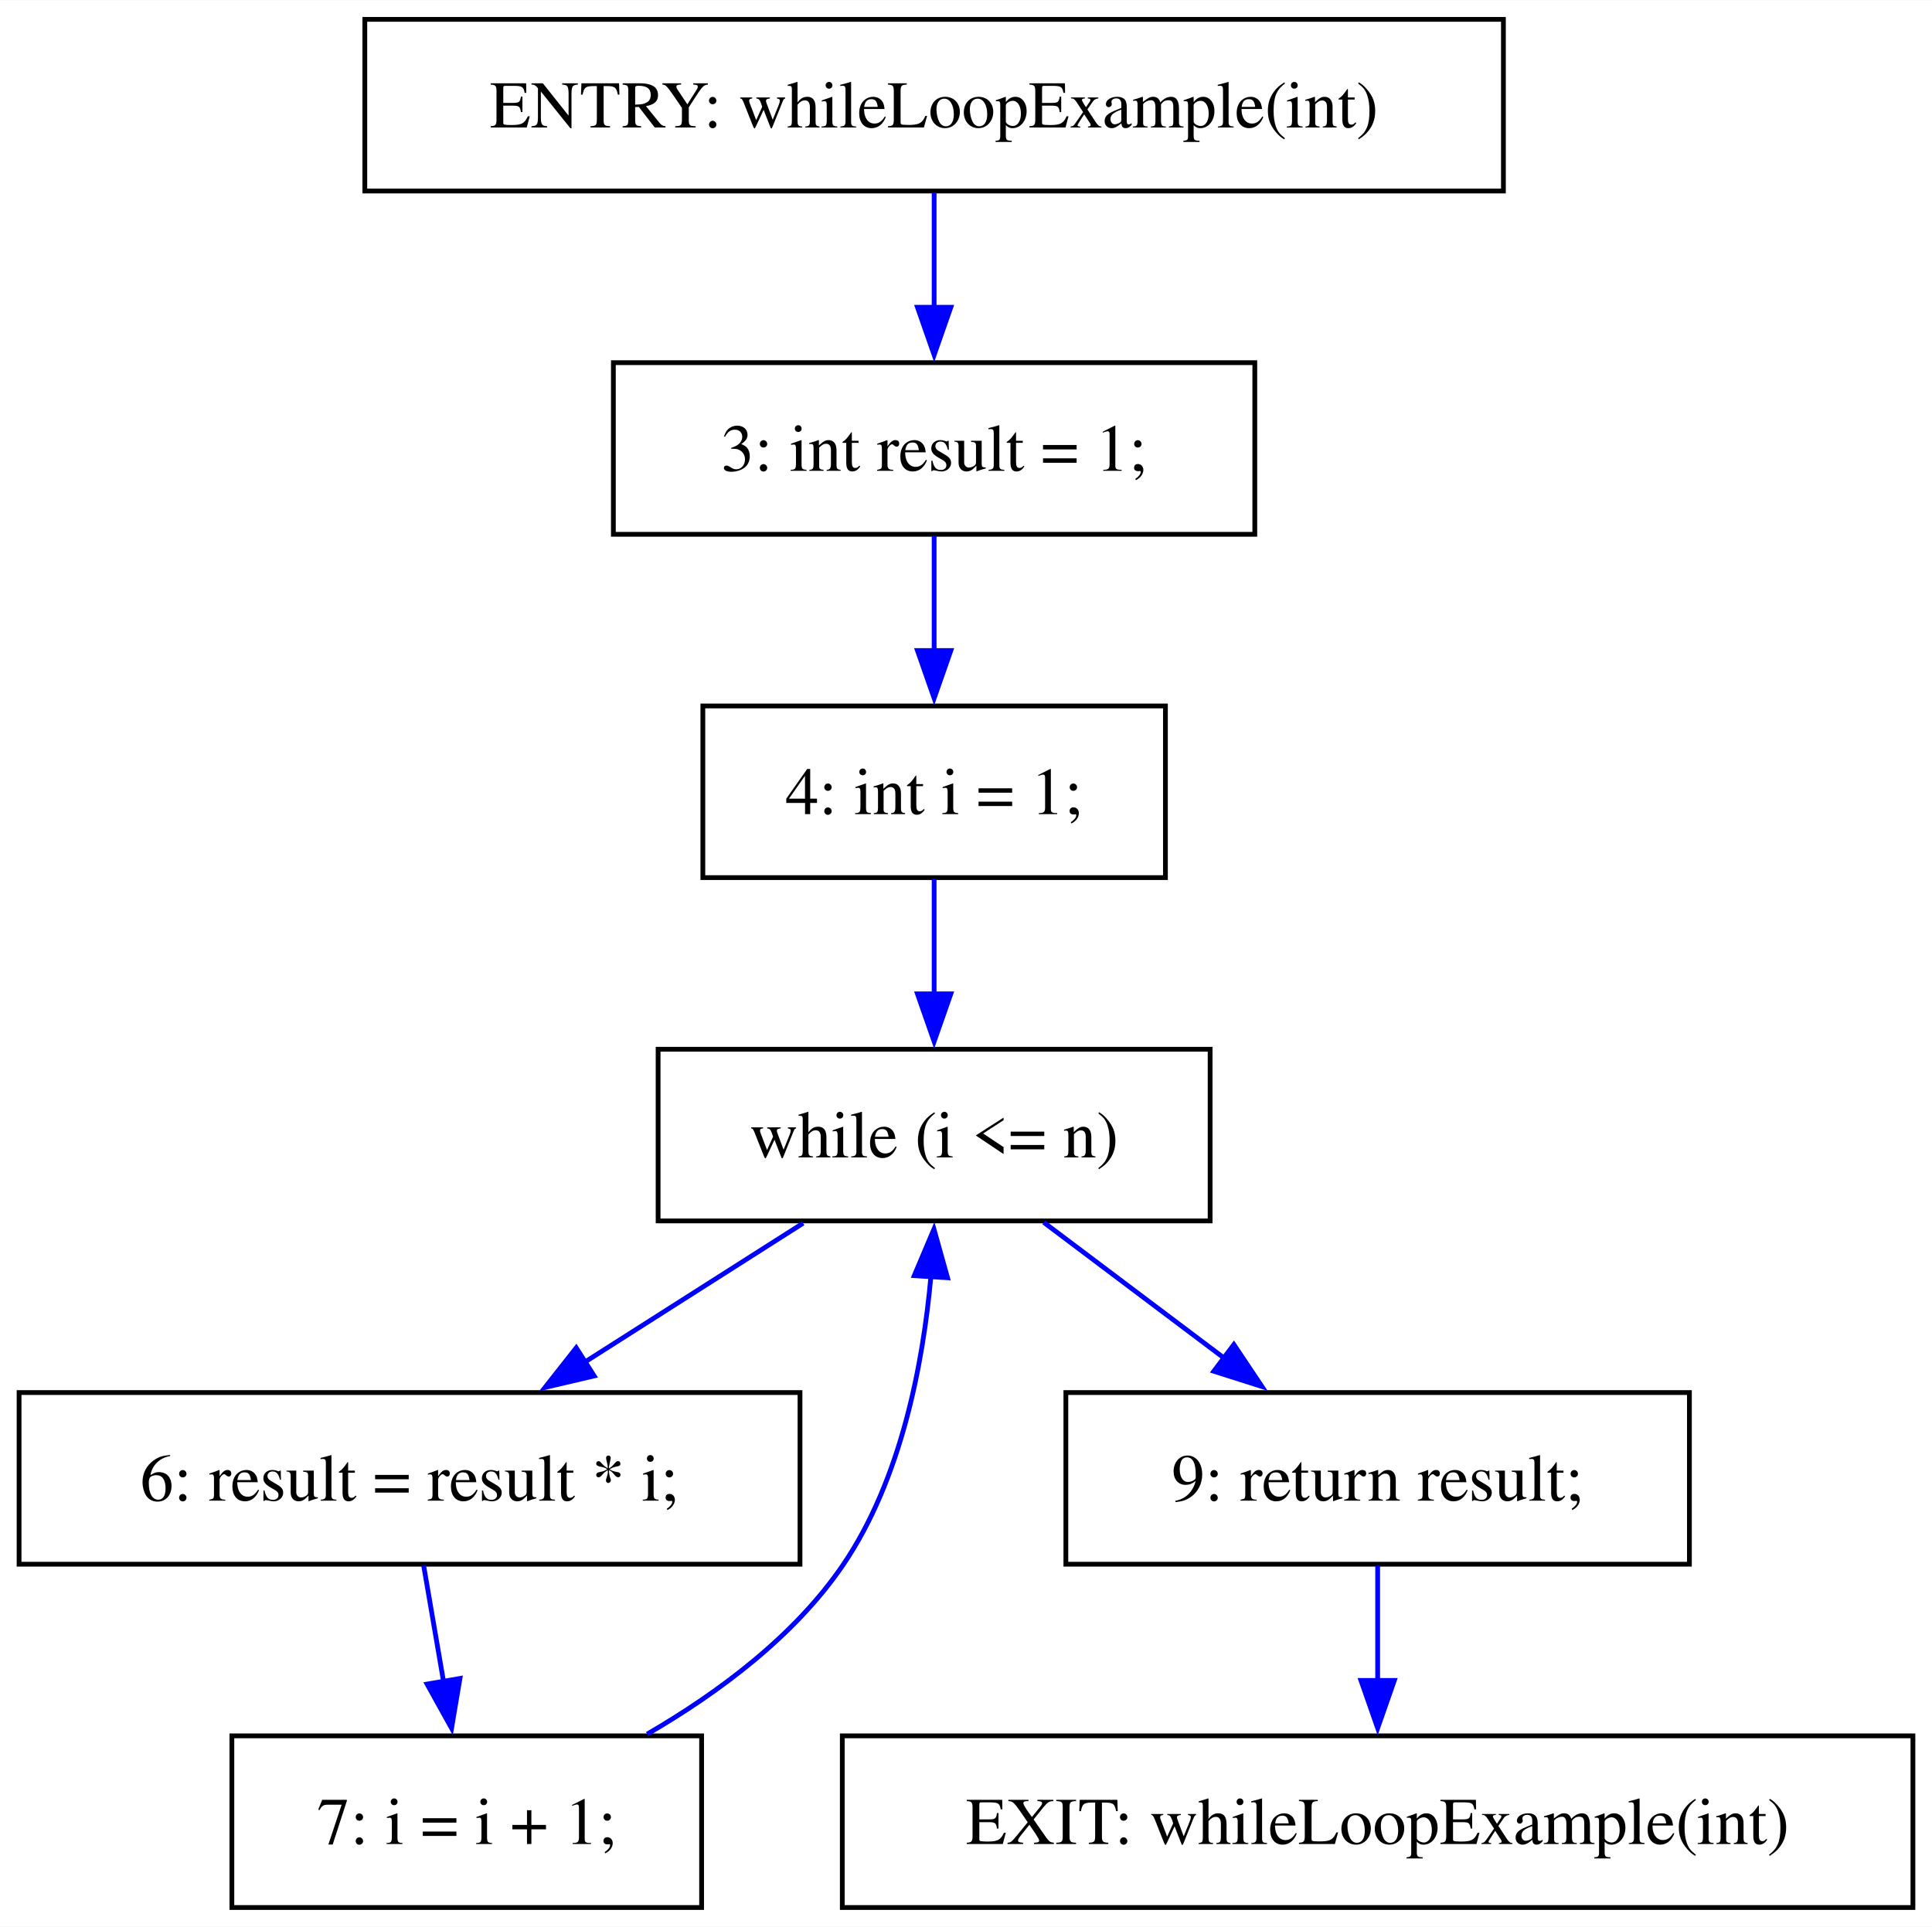
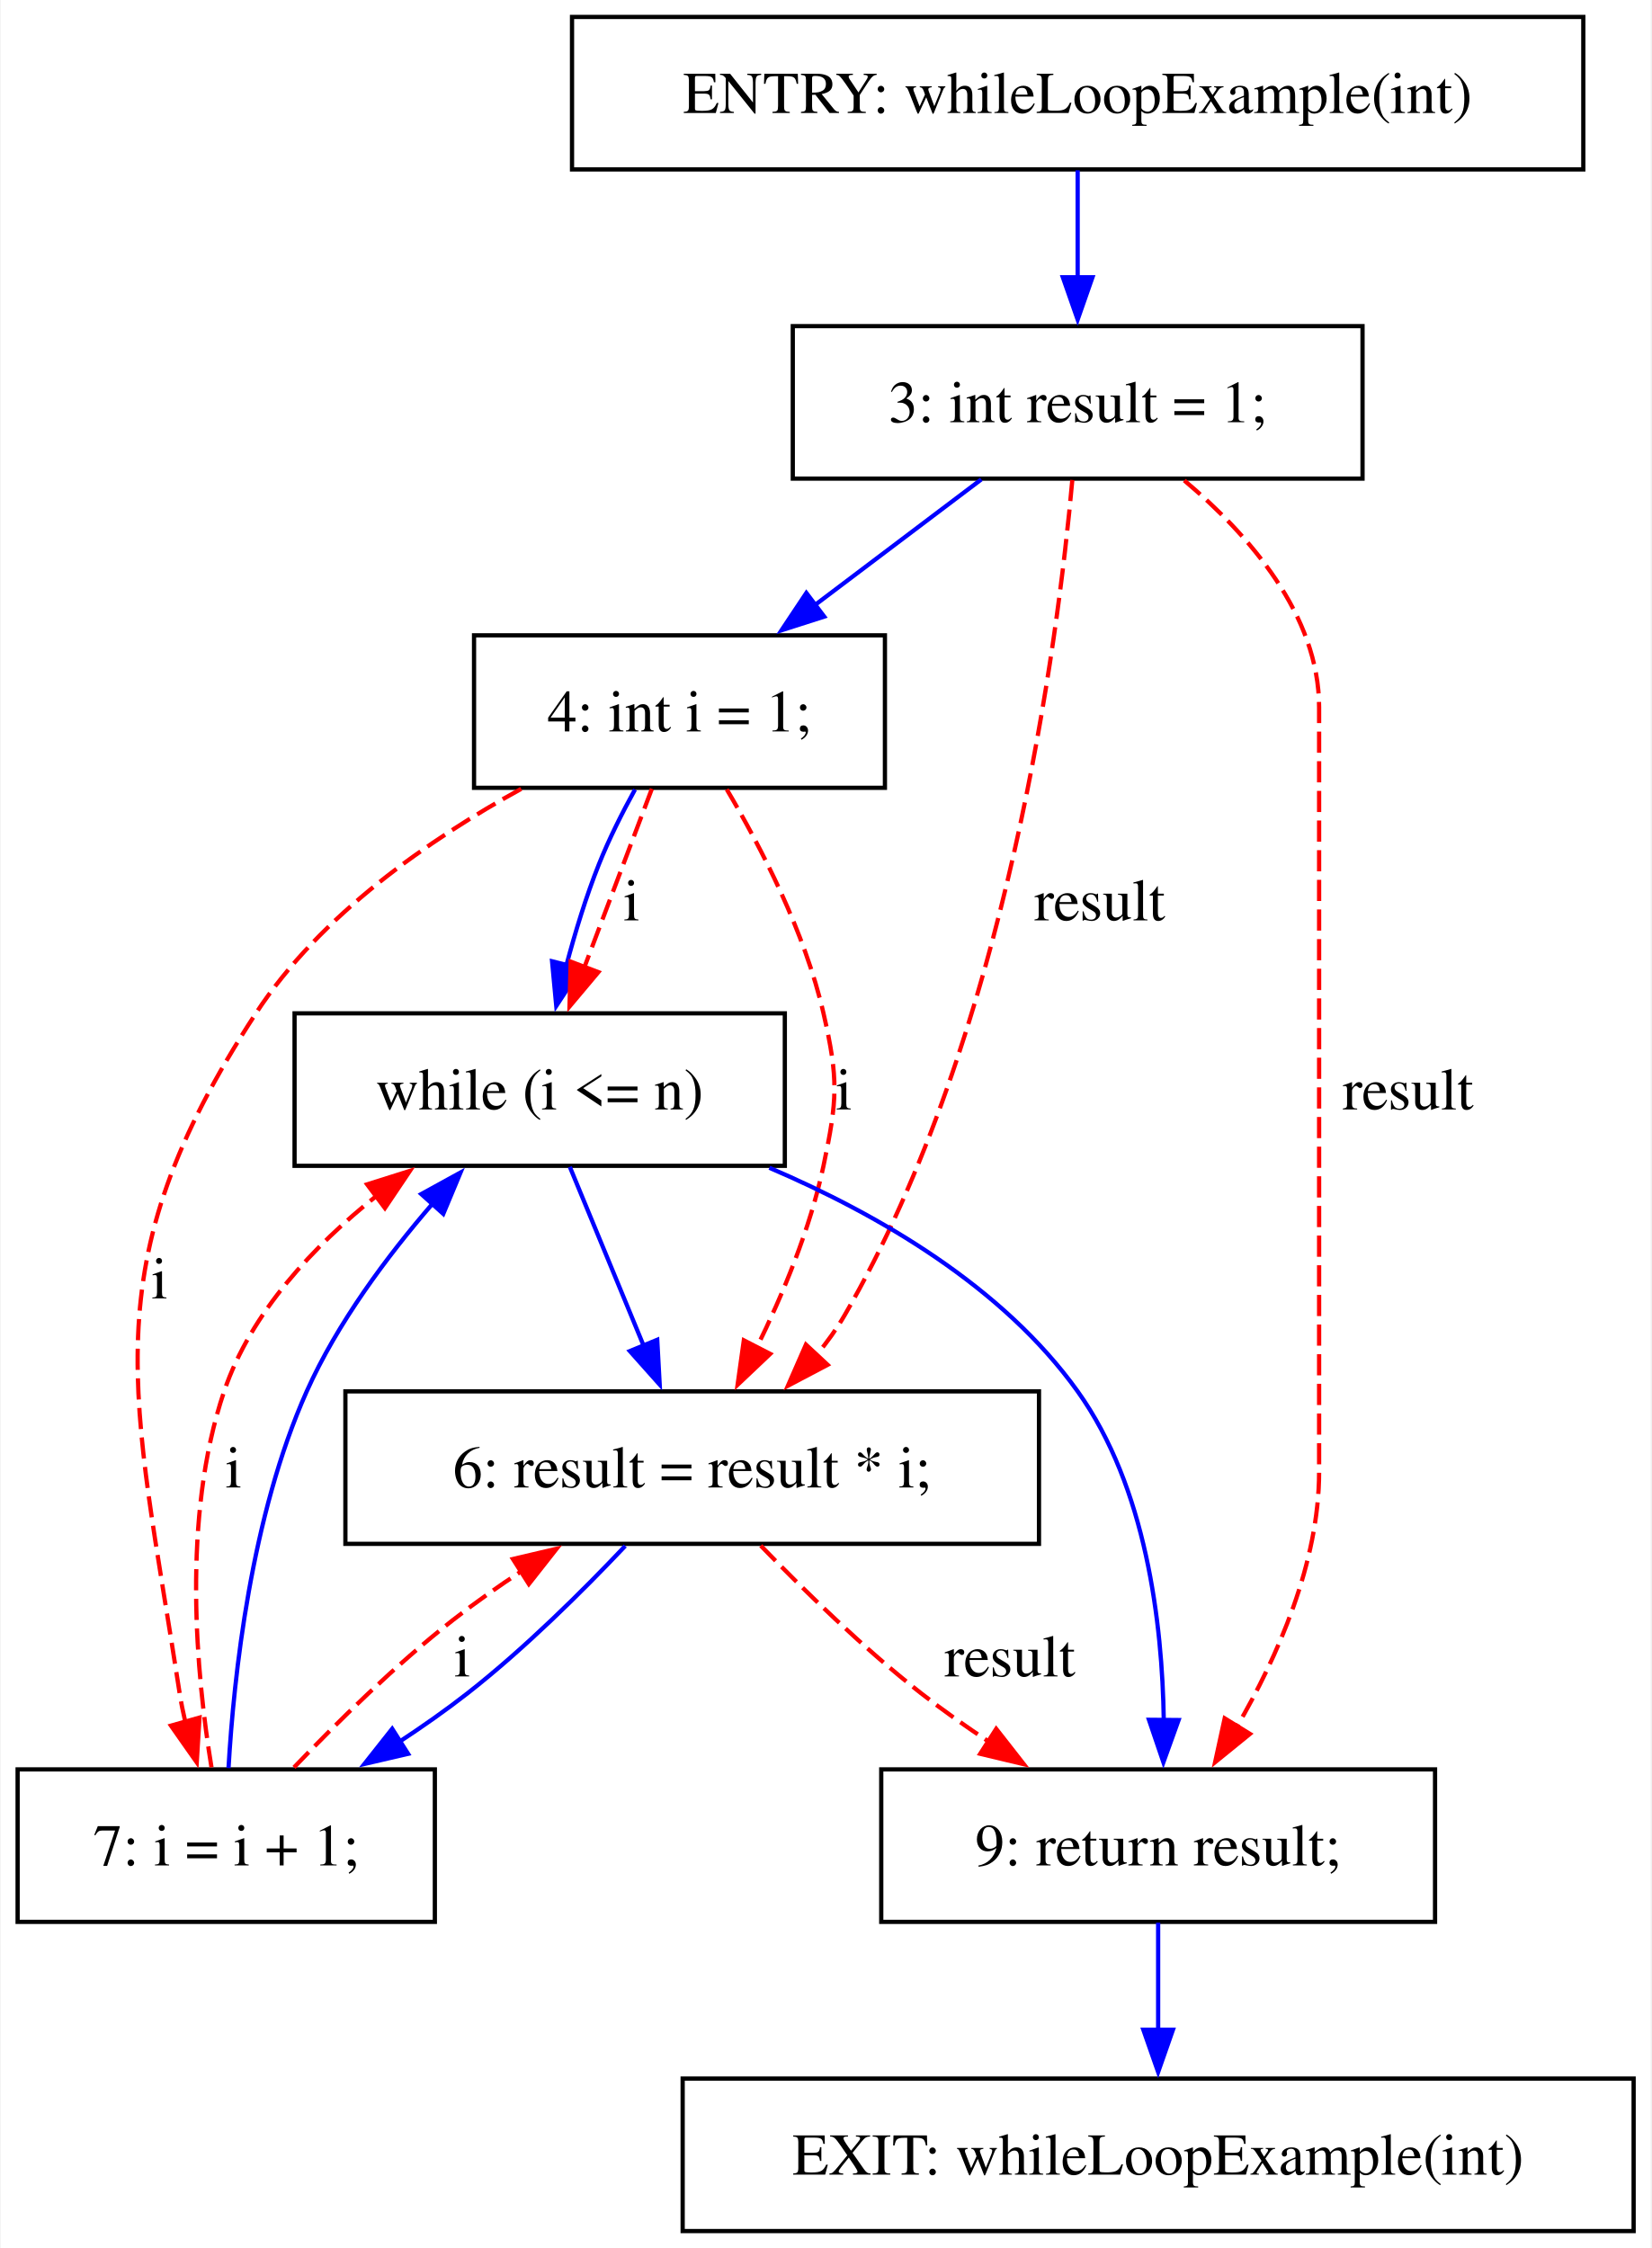
- <svg xmlns="http://www.w3.org/2000/svg" width="405pt" height="404pt" viewBox="0.00 0.00 405.12 404.00">
-   <g id="graph0" class="graph" transform="scale(1 1) rotate(0) translate(4 400)">
-     <polygon fill="white" stroke="none" points="-4,4 -4,-400 401.12,-400 401.12,4 -4,4" />
+ <svg xmlns="http://www.w3.org/2000/svg" width="390pt" height="531pt" viewBox="0.00 0.00 389.50 530.75">
+   <g id="graph0" class="graph" transform="scale(1 1) rotate(0) translate(4 526.75)">
+     <polygon fill="white" stroke="none" points="-4,4 -4,-526.75 385.5,-526.75 385.5,4 -4,4" />
    <g id="node1" class="node">
-       <polygon fill="none" stroke="black" points="311.25,-396 72.5,-396 72.5,-360 311.25,-360 311.25,-396" />
-       <text text-anchor="middle" x="191.88" y="-373.32" font-family="Times,serif" font-size="14.00">ENTRY: whileLoopExample(int)</text>
+       <polygon fill="none" stroke="black" points="369.62,-522.75 130.88,-522.75 130.88,-486.75 369.62,-486.75 369.62,-522.75" />
+       <text text-anchor="middle" x="250.25" y="-500.07" font-family="Times,serif" font-size="14.00">ENTRY: whileLoopExample(int)</text>
    </g>
    <g id="node3" class="node">
-       <polygon fill="none" stroke="black" points="259.12,-324 124.62,-324 124.62,-288 259.12,-288 259.12,-324" />
-       <text text-anchor="middle" x="191.88" y="-301.32" font-family="Times,serif" font-size="14.00">3: int result = 1;</text>
+       <polygon fill="none" stroke="black" points="317.5,-449.75 183,-449.75 183,-413.75 317.5,-413.75 317.5,-449.75" />
+       <text text-anchor="middle" x="250.25" y="-427.07" font-family="Times,serif" font-size="14.00">3: int result = 1;</text>
    </g>
    <g id="edge2" class="edge">
-       <path fill="none" stroke="blue" d="M191.88,-359.7C191.88,-352.41 191.88,-343.73 191.88,-335.54" />
-       <polygon fill="blue" stroke="blue" points="195.38,-335.62 191.88,-325.62 188.38,-335.62 195.38,-335.62" />
+       <path fill="none" stroke="blue" d="M250.25,-486.56C250.25,-478.98 250.25,-469.85 250.25,-461.29" />
+       <polygon fill="blue" stroke="blue" points="253.75,-461.29 250.25,-451.29 246.75,-461.29 253.75,-461.29" />
    </g>
    <g id="node2" class="node">
-       <polygon fill="none" stroke="black" points="397.12,-36 172.62,-36 172.62,0 397.12,0 397.12,-36" />
-       <text text-anchor="middle" x="284.88" y="-13.32" font-family="Times,serif" font-size="14.00">EXIT: whileLoopExample(int)</text>
+       <polygon fill="none" stroke="black" points="381.5,-36 157,-36 157,0 381.5,0 381.5,-36" />
+       <text text-anchor="middle" x="269.25" y="-13.32" font-family="Times,serif" font-size="14.00">EXIT: whileLoopExample(int)</text>
    </g>
    <g id="node4" class="node">
-       <polygon fill="none" stroke="black" points="240.38,-252 143.38,-252 143.38,-216 240.38,-216 240.38,-252" />
-       <text text-anchor="middle" x="191.88" y="-229.32" font-family="Times,serif" font-size="14.00">4: int i = 1;</text>
+       <polygon fill="none" stroke="black" points="204.75,-376.75 107.75,-376.75 107.75,-340.75 204.75,-340.75 204.75,-376.75" />
+       <text text-anchor="middle" x="156.25" y="-354.07" font-family="Times,serif" font-size="14.00">4: int i = 1;</text>
    </g>
    <g id="edge3" class="edge">
-       <path fill="none" stroke="blue" d="M191.88,-287.7C191.88,-280.41 191.88,-271.73 191.88,-263.54" />
-       <polygon fill="blue" stroke="blue" points="195.38,-263.62 191.88,-253.62 188.38,-263.62 195.38,-263.62" />
+       <path fill="none" stroke="blue" d="M227.5,-413.56C215.69,-404.65 201.07,-393.61 188.16,-383.85" />
+       <polygon fill="blue" stroke="blue" points="190.42,-381.17 180.33,-377.94 186.2,-386.76 190.42,-381.17" />
+     </g>
+     <g id="node6" class="node">
+       <polygon fill="none" stroke="black" points="241.12,-198.25 77.38,-198.25 77.38,-162.25 241.12,-162.25 241.12,-198.25" />
+       <text text-anchor="middle" x="159.25" y="-175.57" font-family="Times,serif" font-size="14.00">6: result = result * i;</text>
+     </g>
+     <g id="edge9" class="edge">
+       <path fill="none" stroke="red" stroke-dasharray="5,2" d="M248.99,-413.43C245.57,-375.34 233.61,-282.44 195.25,-216.25 193.37,-213.01 191.11,-209.87 188.64,-206.88" />
+       <polygon fill="red" stroke="red" points="191.22,-204.52 181.85,-199.58 186.1,-209.29 191.22,-204.52" />
+       <text text-anchor="middle" x="255.46" y="-309.45" font-family="Times,serif" font-size="14.00">result</text>
+     </g>
+     <g id="node8" class="node">
+       <polygon fill="none" stroke="black" points="334.62,-109 203.88,-109 203.88,-73 334.62,-73 334.62,-109" />
+       <text text-anchor="middle" x="269.25" y="-86.33" font-family="Times,serif" font-size="14.00">9: return result;</text>
+     </g>
+     <g id="edge10" class="edge">
+       <path fill="none" stroke="red" stroke-dasharray="5,2" d="M275.42,-413.31C290.69,-400.49 307.25,-381.56 307.25,-359.75 307.25,-359.75 307.25,-359.75 307.25,-179.25 307.25,-157.77 297.45,-135.6 287.8,-118.99" />
+       <polygon fill="red" stroke="red" points="290.92,-117.38 282.7,-110.7 284.96,-121.05 290.92,-117.38" />
+       <text text-anchor="middle" x="328.25" y="-264.82" font-family="Times,serif" font-size="14.00">result</text>
    </g>
    <g id="node5" class="node">
-       <polygon fill="none" stroke="black" points="249.75,-180 134,-180 134,-144 249.75,-144 249.75,-180" />
-       <text text-anchor="middle" x="191.88" y="-157.32" font-family="Times,serif" font-size="14.00">while (i &lt;= n)</text>
+       <polygon fill="none" stroke="black" points="181.12,-287.5 65.38,-287.5 65.38,-251.5 181.12,-251.5 181.12,-287.5" />
+       <text text-anchor="middle" x="123.25" y="-264.82" font-family="Times,serif" font-size="14.00">while (i &lt;= n)</text>
    </g>
    <g id="edge4" class="edge">
-       <path fill="none" stroke="blue" d="M191.88,-215.7C191.88,-208.41 191.88,-199.73 191.88,-191.54" />
-       <polygon fill="blue" stroke="blue" points="195.38,-191.62 191.88,-181.62 188.38,-191.62 195.38,-191.62" />
+       <path fill="none" stroke="blue" d="M145.75,-340.34C142.72,-334.84 139.61,-328.66 137.25,-322.75 134.21,-315.13 131.62,-306.63 129.52,-298.73" />
+       <polygon fill="blue" stroke="blue" points="132.97,-298.11 127.16,-289.24 126.17,-299.79 132.97,-298.11" />
    </g>
-     <g id="node6" class="node">
-       <polygon fill="none" stroke="black" points="163.75,-108 0,-108 0,-72 163.75,-72 163.75,-108" />
-       <text text-anchor="middle" x="81.88" y="-85.33" font-family="Times,serif" font-size="14.00">6: result = result * i;</text>
+     <g id="edge12" class="edge">
+       <path fill="none" stroke="red" stroke-dasharray="5,2" d="M149.73,-340.51C145.17,-328.44 138.97,-312.06 133.72,-298.17" />
+       <polygon fill="red" stroke="red" points="137.1,-297.23 130.29,-289.12 130.56,-299.71 137.1,-297.23" />
+       <text text-anchor="middle" x="144.96" y="-309.45" font-family="Times,serif" font-size="14.00">i</text>
+     </g>
+     <g id="edge13" class="edge">
+       <path fill="none" stroke="red" stroke-dasharray="5,2" d="M167.41,-340.38C175.53,-326.64 185.86,-306.65 190.25,-287.5 193.83,-271.9 193.55,-267.16 190.25,-251.5 187.11,-236.62 180.62,-221.06 174.38,-208.37" />
+       <polygon fill="red" stroke="red" points="177.66,-207.1 169.97,-199.81 171.44,-210.3 177.66,-207.1" />
+       <text text-anchor="middle" x="195.08" y="-264.82" font-family="Times,serif" font-size="14.00">i</text>
+     </g>
+     <g id="node7" class="node">
+       <polygon fill="none" stroke="black" points="98.5,-109 0,-109 0,-73 98.5,-73 98.5,-109" />
+       <text text-anchor="middle" x="49.25" y="-86.33" font-family="Times,serif" font-size="14.00">7: i = i + 1;</text>
+     </g>
+     <g id="edge14" class="edge">
+       <path fill="none" stroke="red" stroke-dasharray="5,2" d="M118.88,-340.5C97.28,-328.62 71.45,-310.77 56.25,-287.5 16.99,-227.41 27.36,-197.95 38.25,-127 38.59,-124.78 39.05,-122.51 39.58,-120.24" />
+       <polygon fill="red" stroke="red" points="42.94,-121.23 42.29,-110.66 36.2,-119.33 42.94,-121.23" />
+       <text text-anchor="middle" x="33.53" y="-220.2" font-family="Times,serif" font-size="14.00">i</text>
    </g>
    <g id="edge1" class="edge">
-       <path fill="none" stroke="blue" d="M164.4,-143.52C150.52,-134.68 133.48,-123.84 118.49,-114.3" />
-       <polygon fill="blue" stroke="blue" points="120.59,-111.49 110.28,-109.07 116.83,-117.39 120.59,-111.49" />
-     </g>
-     <g id="node8" class="node">
-       <polygon fill="none" stroke="black" points="350.25,-108 219.5,-108 219.5,-72 350.25,-72 350.25,-108" />
-       <text text-anchor="middle" x="284.88" y="-85.33" font-family="Times,serif" font-size="14.00">9: return result;</text>
+       <path fill="none" stroke="blue" d="M130.36,-251.26C135.34,-239.19 142.1,-222.81 147.83,-208.92" />
+       <polygon fill="blue" stroke="blue" points="151,-210.43 151.58,-199.85 144.53,-207.76 151,-210.43" />
    </g>
    <g id="edge5" class="edge">
-       <path fill="none" stroke="blue" d="M214.86,-143.7C226.27,-135.11 240.23,-124.61 252.67,-115.24" />
-       <polygon fill="blue" stroke="blue" points="254.73,-118.07 260.62,-109.26 250.52,-112.47 254.73,-118.07" />
-     </g>
-     <g id="node7" class="node">
-       <polygon fill="none" stroke="black" points="143.12,-36 44.62,-36 44.62,0 143.12,0 143.12,-36" />
-       <text text-anchor="middle" x="93.88" y="-13.32" font-family="Times,serif" font-size="14.00">7: i = i + 1;</text>
+       <path fill="none" stroke="blue" d="M177.47,-251.04C203.4,-239.95 232.58,-222.94 250.25,-198.25 266.43,-175.65 270.24,-143.56 270.58,-120.58" />
+       <polygon fill="blue" stroke="blue" points="274.08,-120.65 270.49,-110.68 267.08,-120.71 274.08,-120.65" />
    </g>
    <g id="edge6" class="edge">
-       <path fill="none" stroke="blue" d="M84.84,-71.7C86.11,-64.32 87.61,-55.52 89.03,-47.25" />
-       <polygon fill="blue" stroke="blue" points="92.45,-48.04 90.69,-37.6 85.55,-46.86 92.45,-48.04" />
+       <path fill="none" stroke="blue" d="M143.44,-161.75C133.35,-151.08 119.68,-137.52 106.25,-127 101.15,-123.01 95.58,-119.1 89.97,-115.42" />
+       <polygon fill="blue" stroke="blue" points="92.18,-112.68 81.86,-110.28 88.43,-118.59 92.18,-112.68" />
+     </g>
+     <g id="edge11" class="edge">
+       <path fill="none" stroke="red" stroke-dasharray="5,2" d="M175.44,-161.82C185.75,-151.17 199.69,-137.61 213.25,-127 218.34,-123.02 223.91,-119.09 229.49,-115.39" />
+       <polygon fill="red" stroke="red" points="231.02,-118.57 237.55,-110.22 227.24,-112.68 231.02,-118.57" />
+       <text text-anchor="middle" x="234.25" y="-130.95" font-family="Times,serif" font-size="14.00">result</text>
    </g>
    <g id="edge7" class="edge">
-       <path fill="none" stroke="blue" d="M131.71,-36.37C146.67,-45.05 162.69,-56.96 172.88,-72 184.94,-89.82 189.54,-113.86 191.21,-132.47" />
-       <polygon fill="blue" stroke="blue" points="187.71,-132.52 191.84,-142.28 194.69,-132.07 187.71,-132.52" />
+       <path fill="none" stroke="blue" d="M49.79,-109.31C51.04,-130.98 55.09,-168.83 68.25,-198.25 75.48,-214.41 87.21,-230.14 97.99,-242.6" />
+       <polygon fill="blue" stroke="blue" points="95.29,-244.83 104.57,-249.93 100.49,-240.16 95.29,-244.83" />
+     </g>
+     <g id="edge15" class="edge">
+       <path fill="none" stroke="red" stroke-dasharray="5,2" d="M45.77,-109.48C42.24,-131.01 38.62,-168.38 48.75,-198.25 55.09,-216.93 69.93,-232.62 84.71,-244.39" />
+       <polygon fill="red" stroke="red" points="82.51,-247.12 92.62,-250.31 86.71,-241.52 82.51,-247.12" />
+       <text text-anchor="middle" x="51" y="-175.57" font-family="Times,serif" font-size="14.00">i</text>
+     </g>
+     <g id="edge16" class="edge">
+       <path fill="none" stroke="red" stroke-dasharray="5,2" d="M65.25,-109.47C75.45,-120.13 89.25,-133.69 102.75,-144.25 107.87,-148.26 113.48,-152.2 119.11,-155.91" />
+       <polygon fill="red" stroke="red" points="116.93,-158.67 127.24,-161.09 120.69,-152.76 116.93,-158.67" />
+       <text text-anchor="middle" x="105" y="-130.95" font-family="Times,serif" font-size="14.00">i</text>
    </g>
    <g id="edge8" class="edge">
-       <path fill="none" stroke="blue" d="M284.88,-71.7C284.88,-64.41 284.88,-55.73 284.88,-47.54" />
-       <polygon fill="blue" stroke="blue" points="288.38,-47.62 284.88,-37.62 281.38,-47.62 288.38,-47.62" />
+       <path fill="none" stroke="blue" d="M269.25,-72.81C269.25,-65.23 269.25,-56.1 269.25,-47.54" />
+       <polygon fill="blue" stroke="blue" points="272.75,-47.54 269.25,-37.54 265.75,-47.54 272.75,-47.54" />
    </g>
  </g>
</svg>
